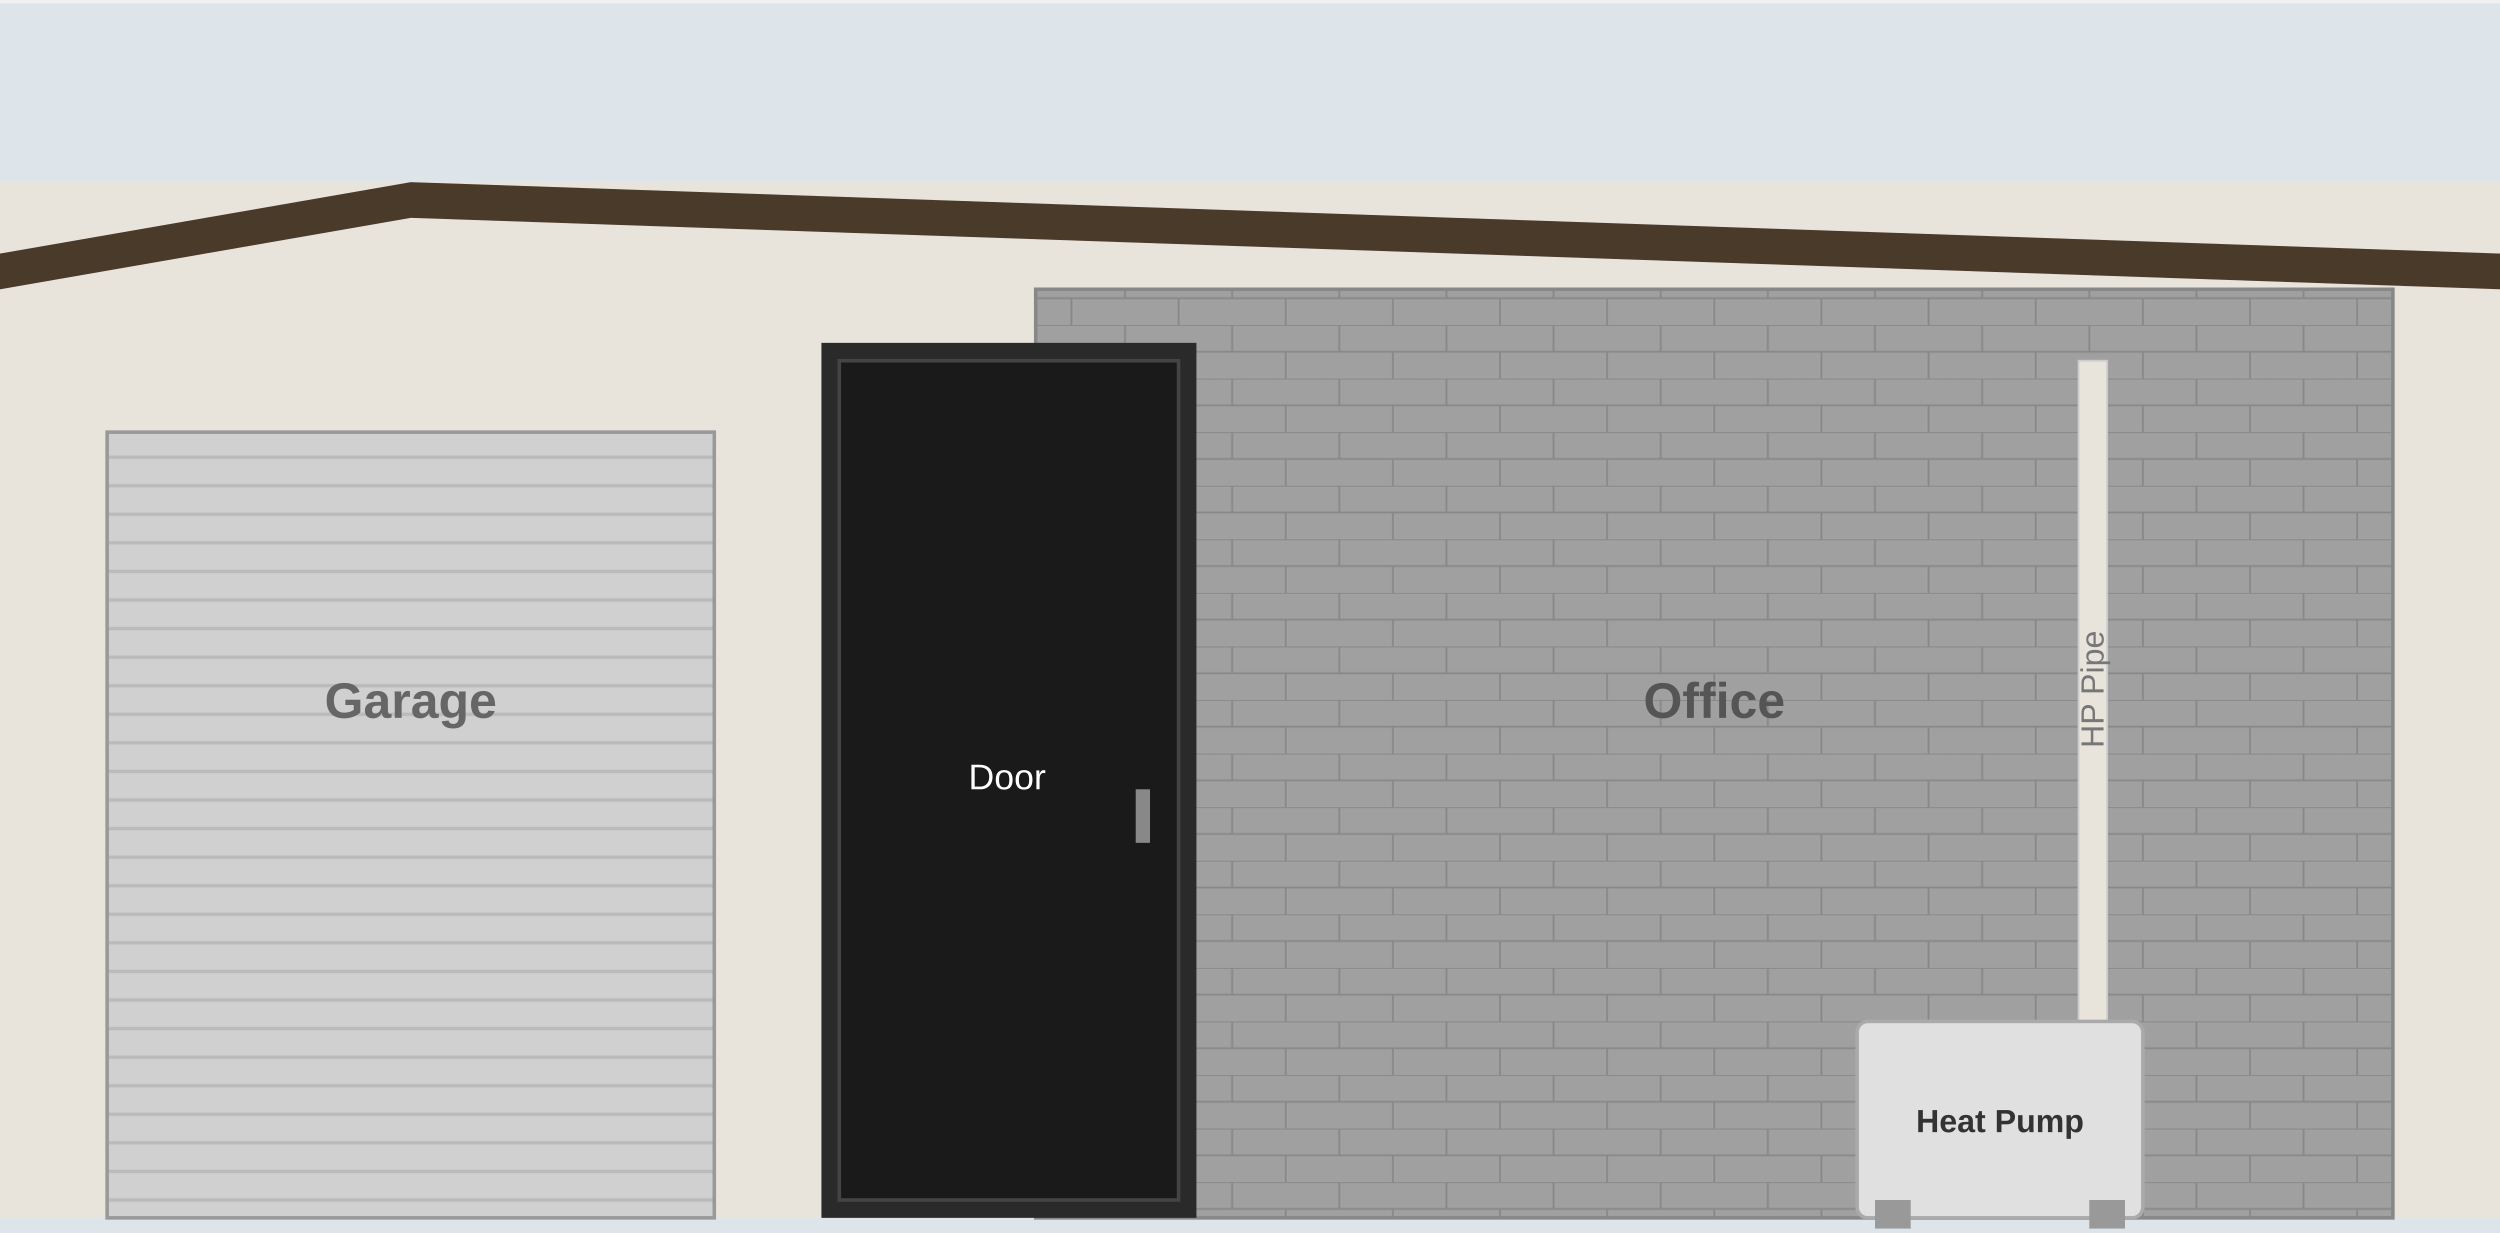
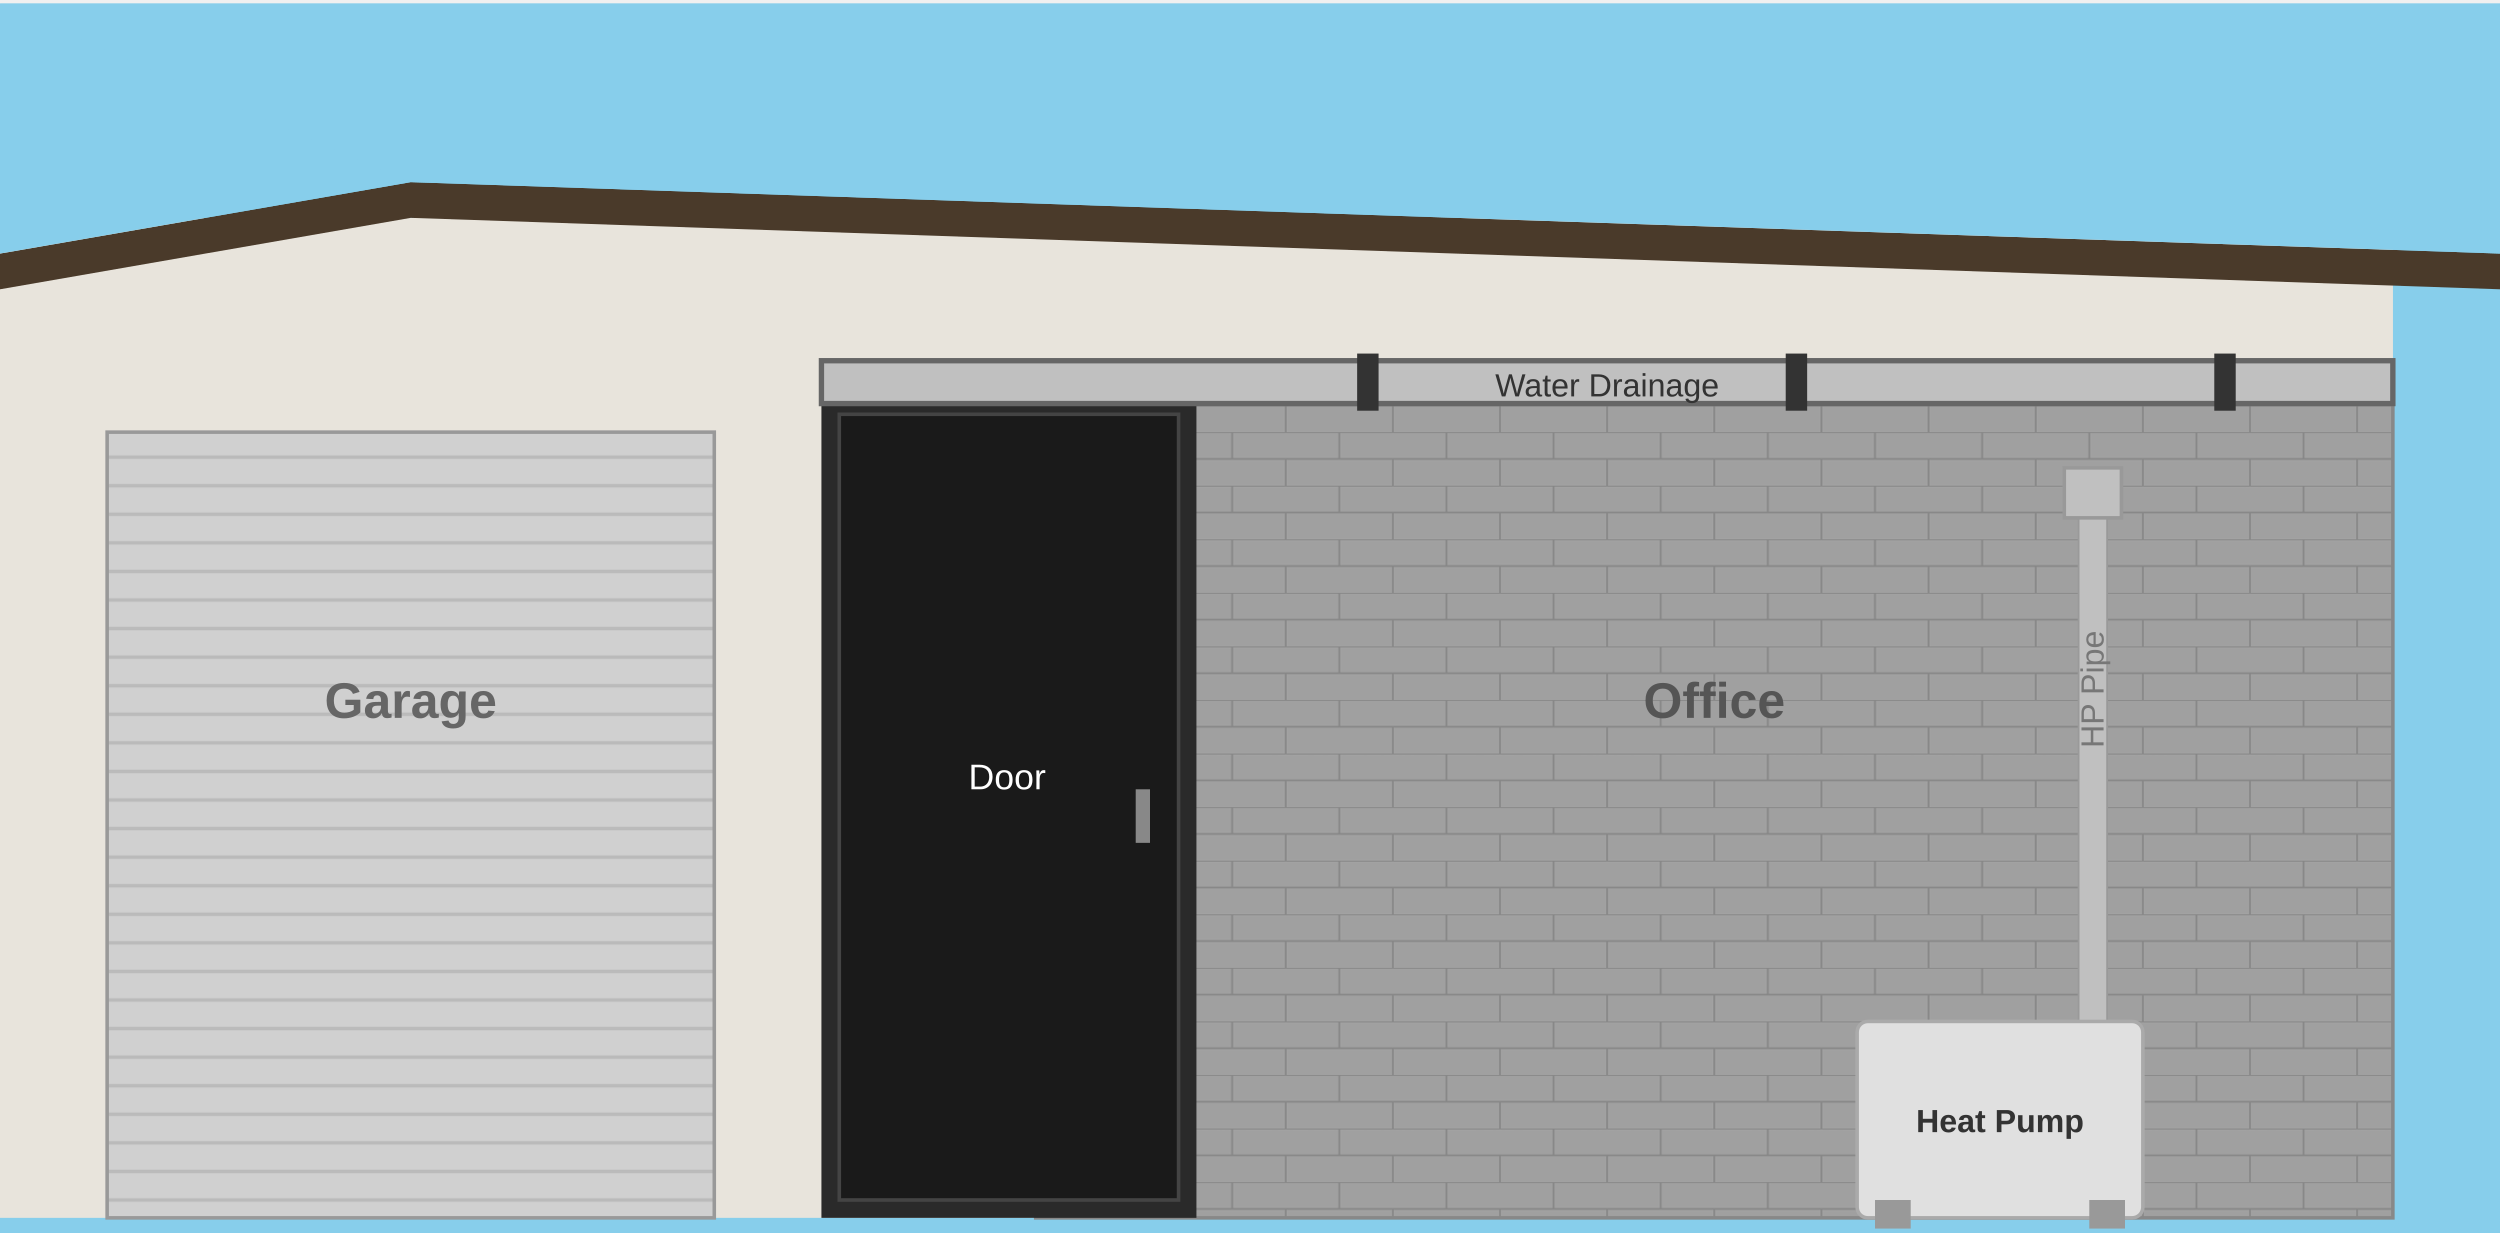
<svg xmlns="http://www.w3.org/2000/svg" width="700" height="345" viewBox="0 0 700 343" font-family="Arial, sans-serif">
  <defs>
    <pattern id="blockwork" width="30" height="15" patternUnits="userSpaceOnUse">
      <rect width="30" height="15" fill="#a0a0a0" />
      <line x1="0" y1="0" x2="30" y2="0" stroke="#888" stroke-width="0.5" />
      <line x1="15" y1="0" x2="15" y2="7.5" stroke="#888" stroke-width="0.5" />
      <line x1="0" y1="7.5" x2="30" y2="7.5" stroke="#888" stroke-width="0.5" />
      <line x1="0" y1="7.5" x2="0" y2="15" stroke="#888" stroke-width="0.5" />
      <line x1="30" y1="7.5" x2="30" y2="15" stroke="#888" stroke-width="0.5" />
    </pattern>
    <pattern id="roller-door" width="700" height="8" patternUnits="userSpaceOnUse">
      <rect width="700" height="8" fill="#d0d0d0" />
      <line x1="0" y1="7" x2="700" y2="7" stroke="#bbb" stroke-width="1" />
    </pattern>
+     <marker id="arrow" markerWidth="6" markerHeight="4" refX="6" refY="2" orient="auto">
+       <polygon points="0,0 6,2 0,4" fill="#333" />
+     </marker>
  </defs>
-   <rect width="700" height="400" fill="#dde4ea" />
-   <rect x="0" y="50" width="700" height="290" fill="#e8e4dc" stroke="none" />
+   <rect width="700" height="400" fill="#87CEEB" />
+   <rect x="0" y="60" width="670" height="280" fill="#e8e4dc" stroke="none" />
+   <rect x="670" y="60" width="30" height="280" fill="#87CEEB" stroke="none" />
  <rect x="30" y="120" width="170" height="220" fill="url(#roller-door)" stroke="#999" stroke-width="1" />
-   <rect x="290" y="80" width="380" height="260" fill="url(#blockwork)" stroke="#888" stroke-width="1" />
+   <rect x="290" y="110" width="380" height="230" fill="url(#blockwork)" stroke="#888" stroke-width="1" />
+   <rect x="290" y="60" width="380" height="50" fill="#e8e4dc" stroke="none" />
  <polygon points="0,70 115,50 700,70 700,80 115,60 0,80" fill="#4a3a2a" />
-   <rect x="230" y="95" width="105" height="245" fill="#2a2a2a" />
-   <rect x="235" y="100" width="95" height="235" fill="#1a1a1a" stroke="#444" stroke-width="1" />
+   <polygon points="0,0 0,70 115,50" fill="#87CEEB" />
+   <polygon points="0,0 115,50 700,70 700,0" fill="#87CEEB" />
+   <rect x="230" y="110" width="105" height="230" fill="#2a2a2a" />
+   <rect x="235" y="115" width="95" height="220" fill="#1a1a1a" stroke="#444" stroke-width="1" />
+   <rect x="230" y="100" width="440" height="12" fill="#c0c0c0" stroke="#666" stroke-width="1.5" />
+   <rect x="380" y="98" width="6" height="16" fill="#333" />
+   <rect x="500" y="98" width="6" height="16" fill="#333" />
+   <rect x="620" y="98" width="6" height="16" fill="#333" />
+   <text x="450" y="110" text-anchor="middle" fill="#333" font-size="9">Water Drainage</text>
  <rect x="318" y="220" width="4" height="15" fill="#888" />
-   <rect x="582" y="100" width="8" height="185" fill="#e8e4dc" stroke="#ccc" stroke-width="0.5" />
+   <rect x="582" y="140" width="8" height="145" fill="#c0c0c0" stroke="#999" stroke-width="0.5" />
+   <rect x="578" y="130" width="16" height="14" fill="#c0c0c0" stroke="#999" stroke-width="1" />
  <rect x="520" y="285" width="80" height="55" fill="#e0e0e0" stroke="#aaa" stroke-width="1" rx="3" />
  <text x="560" y="316" text-anchor="middle" fill="#333" font-size="9" font-weight="bold">Heat Pump</text>
  <rect x="525" y="335" width="10" height="8" fill="#999" />
  <rect x="585" y="335" width="10" height="8" fill="#999" />
  <text x="115" y="200" text-anchor="middle" fill="#666" font-weight="bold" font-size="14">Garage</text>
  <text x="282" y="220" text-anchor="middle" fill="white" font-size="10">Door</text>
  <text x="480" y="200" text-anchor="middle" fill="#555" font-weight="bold" font-size="14">Office</text>
  <text x="589" y="192" text-anchor="middle" fill="#777" font-size="9" transform="rotate(-90,589,192)">HP Pipe</text>
</svg>
